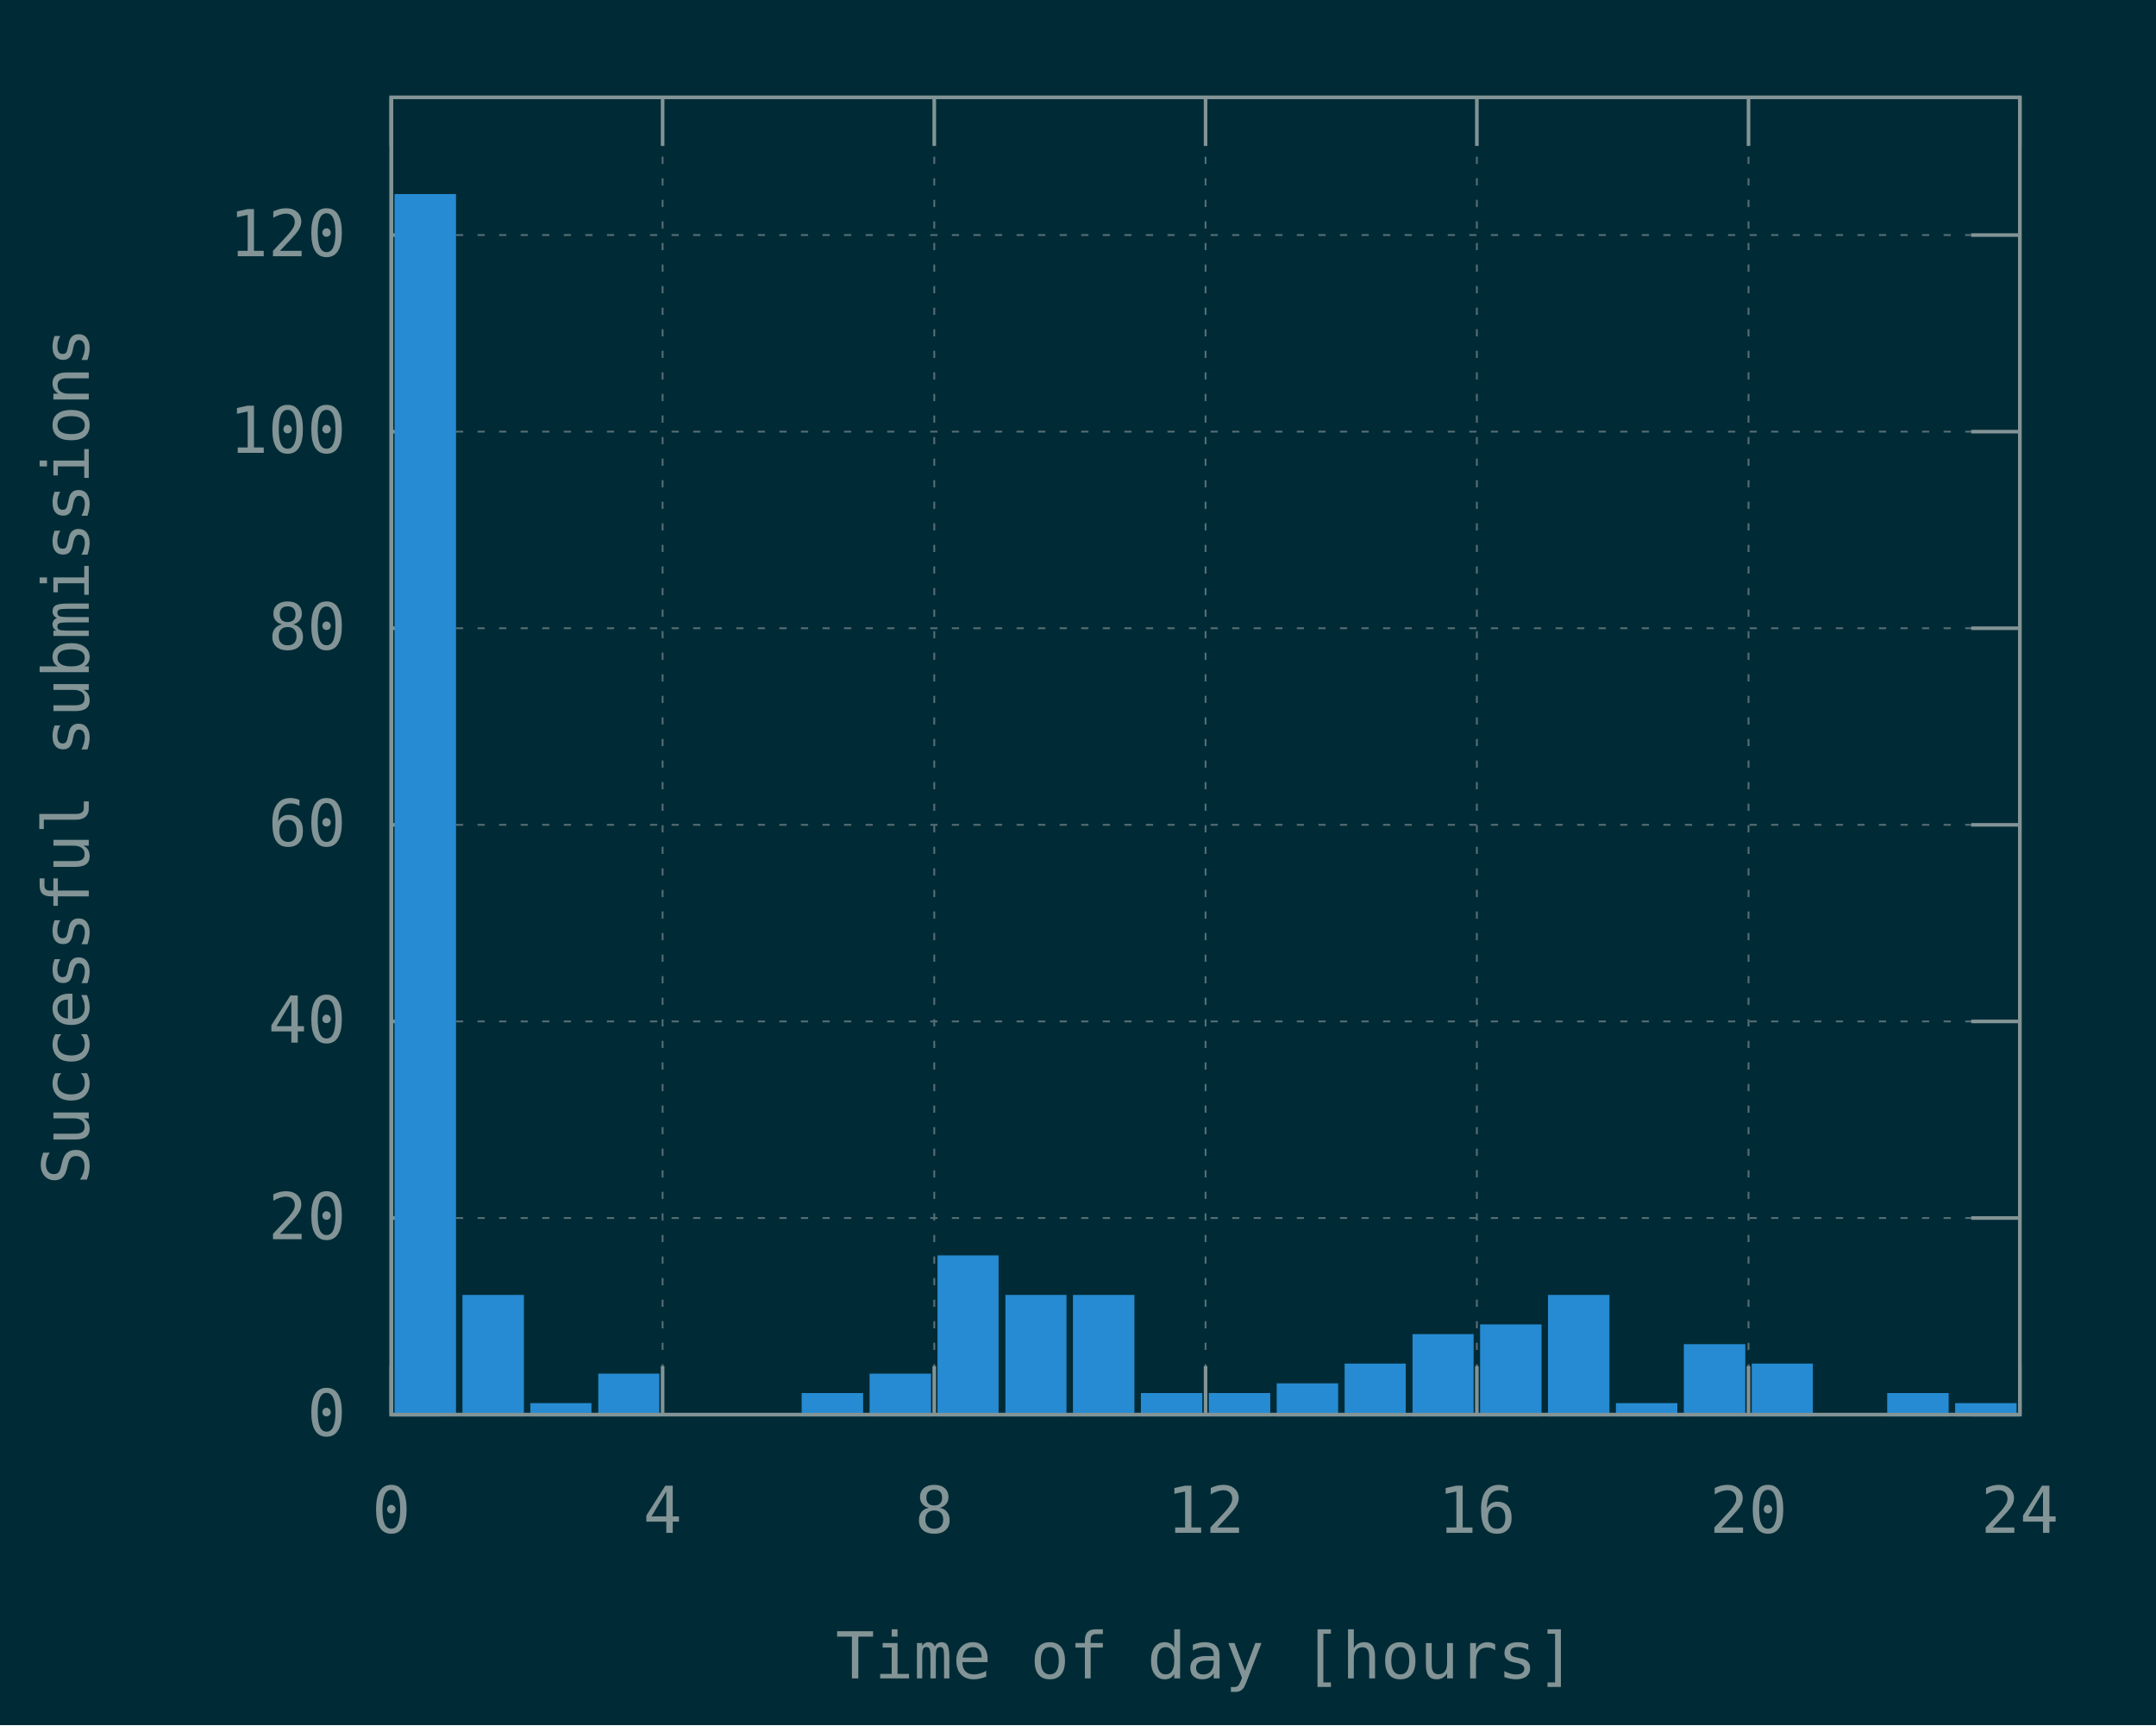
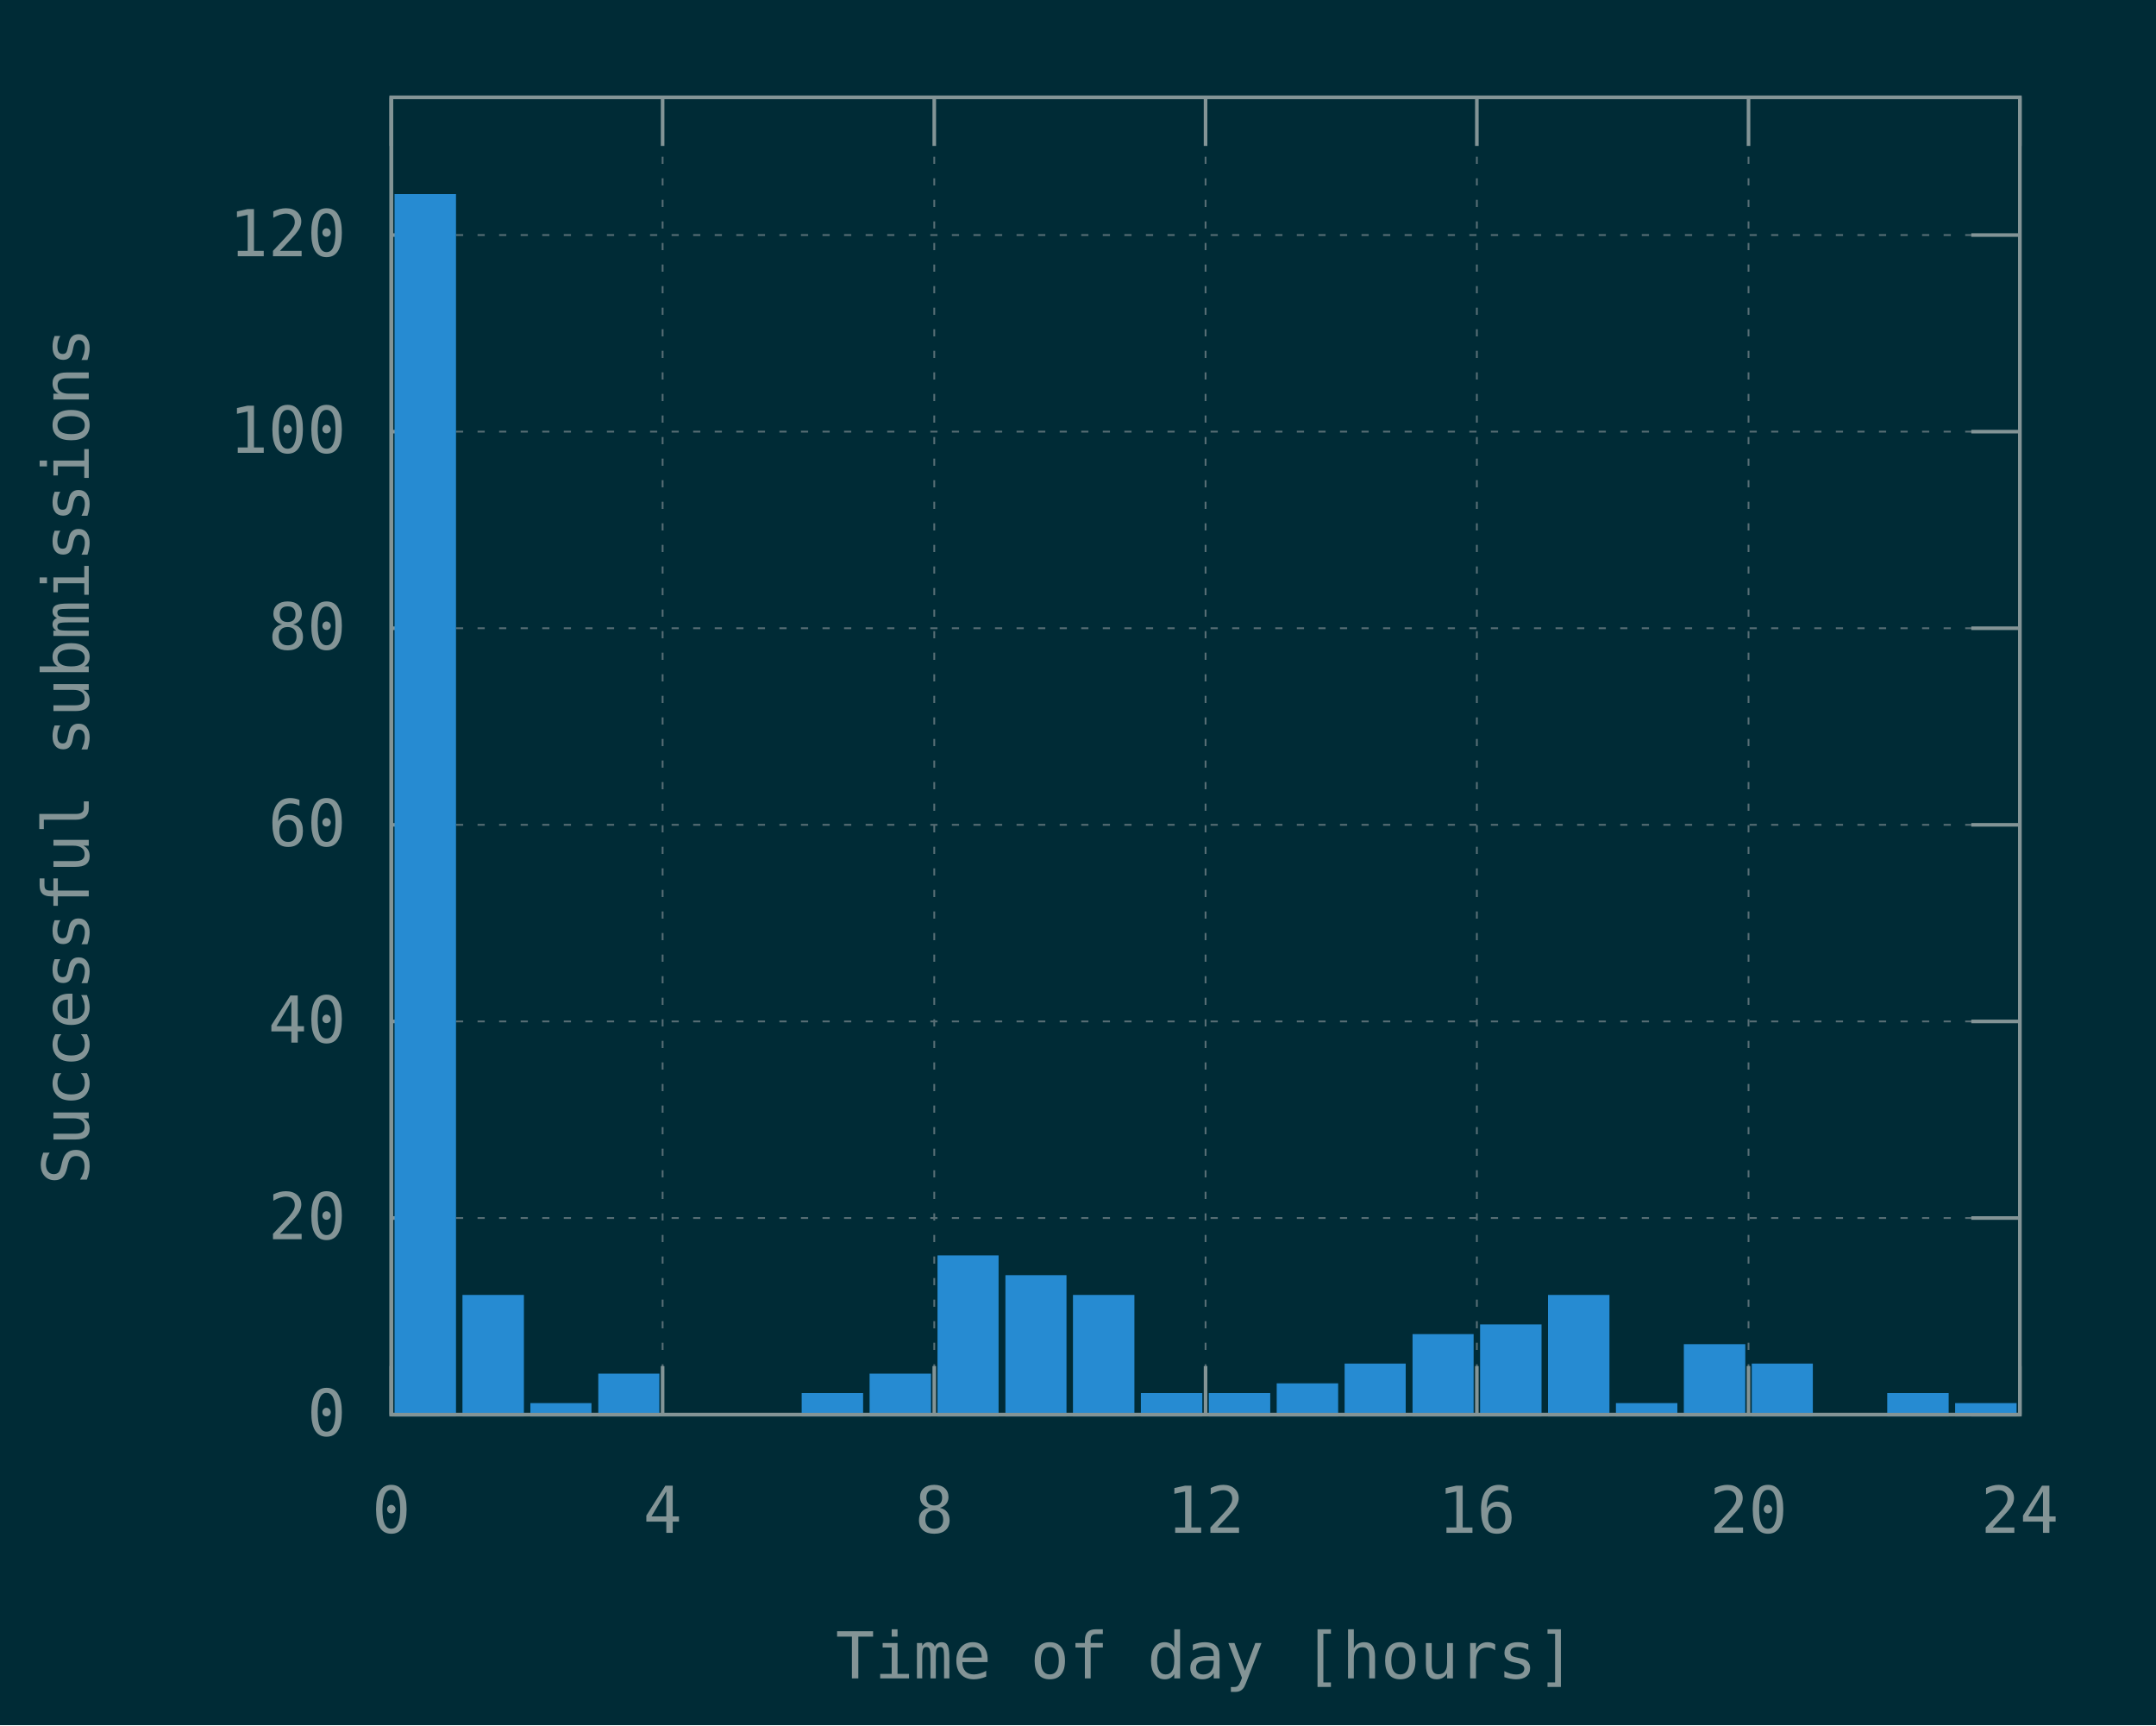
<svg xmlns="http://www.w3.org/2000/svg" xmlns:xlink="http://www.w3.org/1999/xlink" width="600" height="480" viewBox="0 0 600 480">
  <g id="gnuplot_canvas">
    <rect x="0" y="0" width="600" height="480" fill="#002b36" />
    <defs>
      <circle id="gpDot" r="0.5" stroke-width="0.5" stroke="currentColor" />
      <path id="gpPt0" stroke-width="0.148" stroke="currentColor" d="M-1,0 h2 M0,-1 v2" />
      <path id="gpPt1" stroke-width="0.148" stroke="currentColor" d="M-1,-1 L1,1 M1,-1 L-1,1" />
      <path id="gpPt2" stroke-width="0.148" stroke="currentColor" d="M-1,0 L1,0 M0,-1 L0,1 M-1,-1 L1,1 M-1,1 L1,-1" />
      <rect id="gpPt3" stroke-width="0.148" stroke="currentColor" x="-1" y="-1" width="2" height="2" />
      <rect id="gpPt4" stroke-width="0.148" stroke="currentColor" fill="currentColor" x="-1" y="-1" width="2" height="2" />
      <circle id="gpPt5" stroke-width="0.148" stroke="currentColor" cx="0" cy="0" r="1" />
      <use xlink:href="#gpPt5" id="gpPt6" fill="currentColor" stroke="none" />
      <path id="gpPt7" stroke-width="0.148" stroke="currentColor" d="M0,-1.33 L-1.33,0.67 L1.33,0.67 z" />
      <use xlink:href="#gpPt7" id="gpPt8" fill="currentColor" stroke="none" />
      <use xlink:href="#gpPt7" id="gpPt9" stroke="currentColor" transform="rotate(180)" />
      <use xlink:href="#gpPt9" id="gpPt10" fill="currentColor" stroke="none" />
      <use xlink:href="#gpPt3" id="gpPt11" stroke="currentColor" transform="rotate(45)" />
      <use xlink:href="#gpPt11" id="gpPt12" fill="currentColor" stroke="none" />
      <path id="gpPt13" stroke-width="0.148" stroke="currentColor" d="M0,1.330 L1.265,0.411 L0.782,-1.067 L-0.782,-1.076 L-1.265,0.411 z" />
      <use xlink:href="#gpPt13" id="gpPt14" fill="currentColor" stroke="none" />
      <filter id="textbox" filterUnits="objectBoundingBox" x="0" y="0" height="1" width="1">
        <feFlood flood-color="#002B36" flood-opacity="1" result="bgnd" />
        <feComposite in="SourceGraphic" in2="bgnd" operator="atop" />
      </filter>
      <filter id="greybox" filterUnits="objectBoundingBox" x="0" y="0" height="1" width="1">
        <feFlood flood-color="lightgrey" flood-opacity="1" result="grey" />
        <feComposite in="SourceGraphic" in2="grey" operator="atop" />
      </filter>
    </defs>
    <g fill="none" color="#002B36" stroke="currentColor" stroke-width="1.00" stroke-linecap="butt" stroke-linejoin="miter">
</g>
    <g fill="none" color="black" stroke="currentColor" stroke-width="1.00" stroke-linecap="butt" stroke-linejoin="miter">
</g>
    <g fill="none" color="black" stroke="rgb(131, 148, 150)" stroke-width="0.50" stroke-linecap="butt" stroke-linejoin="miter">
</g>
    <g fill="none" color="gray" stroke="currentColor" stroke-width="0.50" stroke-linecap="butt" stroke-linejoin="miter">
      <path stroke="rgb( 88, 110, 117)" stroke-dasharray="2,4" class="gridline" d="M108.9,393.6 L562.1,393.6  " />
    </g>
    <g fill="none" color="gray" stroke="rgb( 88, 110, 117)" stroke-width="1.00" stroke-linecap="butt" stroke-linejoin="miter">
</g>
    <g fill="none" color="black" stroke="currentColor" stroke-width="1.00" stroke-linecap="butt" stroke-linejoin="miter">
      <path stroke="rgb(131, 148, 150)" d="M108.9,393.6 L122.4,393.6 M562.1,393.6 L548.6,393.6  " />
      <g transform="translate(96.3,399.5)" stroke="none" fill="rgb(131,148,150)" font-family="Inconsolata" font-size="18.00" text-anchor="end">
        <text>
          <tspan font-family="Inconsolata"> 0</tspan>
        </text>
      </g>
    </g>
    <g fill="none" color="black" stroke="currentColor" stroke-width="1.00" stroke-linecap="butt" stroke-linejoin="miter">
</g>
    <g fill="none" color="black" stroke="rgb(131, 148, 150)" stroke-width="0.50" stroke-linecap="butt" stroke-linejoin="miter">
</g>
    <g fill="none" color="gray" stroke="currentColor" stroke-width="0.50" stroke-linecap="butt" stroke-linejoin="miter">
      <path stroke="rgb( 88, 110, 117)" stroke-dasharray="2,4" class="gridline" d="M108.9,338.9 L562.1,338.9  " />
    </g>
    <g fill="none" color="gray" stroke="rgb( 88, 110, 117)" stroke-width="1.00" stroke-linecap="butt" stroke-linejoin="miter">
</g>
    <g fill="none" color="black" stroke="currentColor" stroke-width="1.00" stroke-linecap="butt" stroke-linejoin="miter">
      <path stroke="rgb(131, 148, 150)" d="M108.9,338.9 L122.4,338.9 M562.1,338.9 L548.6,338.9  " />
      <g transform="translate(96.3,344.8)" stroke="none" fill="rgb(131,148,150)" font-family="Inconsolata" font-size="18.00" text-anchor="end">
        <text>
          <tspan font-family="Inconsolata"> 20</tspan>
        </text>
      </g>
    </g>
    <g fill="none" color="black" stroke="currentColor" stroke-width="1.00" stroke-linecap="butt" stroke-linejoin="miter">
</g>
    <g fill="none" color="black" stroke="rgb(131, 148, 150)" stroke-width="0.50" stroke-linecap="butt" stroke-linejoin="miter">
</g>
    <g fill="none" color="gray" stroke="currentColor" stroke-width="0.50" stroke-linecap="butt" stroke-linejoin="miter">
      <path stroke="rgb( 88, 110, 117)" stroke-dasharray="2,4" class="gridline" d="M108.9,284.2 L562.1,284.2  " />
    </g>
    <g fill="none" color="gray" stroke="rgb( 88, 110, 117)" stroke-width="1.00" stroke-linecap="butt" stroke-linejoin="miter">
</g>
    <g fill="none" color="black" stroke="currentColor" stroke-width="1.00" stroke-linecap="butt" stroke-linejoin="miter">
      <path stroke="rgb(131, 148, 150)" d="M108.9,284.2 L122.4,284.2 M562.1,284.2 L548.6,284.2  " />
      <g transform="translate(96.3,290.1)" stroke="none" fill="rgb(131,148,150)" font-family="Inconsolata" font-size="18.00" text-anchor="end">
        <text>
          <tspan font-family="Inconsolata"> 40</tspan>
        </text>
      </g>
    </g>
    <g fill="none" color="black" stroke="currentColor" stroke-width="1.00" stroke-linecap="butt" stroke-linejoin="miter">
</g>
    <g fill="none" color="black" stroke="rgb(131, 148, 150)" stroke-width="0.50" stroke-linecap="butt" stroke-linejoin="miter">
</g>
    <g fill="none" color="gray" stroke="currentColor" stroke-width="0.50" stroke-linecap="butt" stroke-linejoin="miter">
      <path stroke="rgb( 88, 110, 117)" stroke-dasharray="2,4" class="gridline" d="M108.9,229.5 L562.1,229.5  " />
    </g>
    <g fill="none" color="gray" stroke="rgb( 88, 110, 117)" stroke-width="1.00" stroke-linecap="butt" stroke-linejoin="miter">
</g>
    <g fill="none" color="black" stroke="currentColor" stroke-width="1.00" stroke-linecap="butt" stroke-linejoin="miter">
      <path stroke="rgb(131, 148, 150)" d="M108.9,229.5 L122.4,229.5 M562.1,229.5 L548.6,229.5  " />
      <g transform="translate(96.3,235.4)" stroke="none" fill="rgb(131,148,150)" font-family="Inconsolata" font-size="18.00" text-anchor="end">
        <text>
          <tspan font-family="Inconsolata"> 60</tspan>
        </text>
      </g>
    </g>
    <g fill="none" color="black" stroke="currentColor" stroke-width="1.00" stroke-linecap="butt" stroke-linejoin="miter">
</g>
    <g fill="none" color="black" stroke="rgb(131, 148, 150)" stroke-width="0.50" stroke-linecap="butt" stroke-linejoin="miter">
</g>
    <g fill="none" color="gray" stroke="currentColor" stroke-width="0.50" stroke-linecap="butt" stroke-linejoin="miter">
      <path stroke="rgb( 88, 110, 117)" stroke-dasharray="2,4" class="gridline" d="M108.9,174.8 L562.1,174.8  " />
    </g>
    <g fill="none" color="gray" stroke="rgb( 88, 110, 117)" stroke-width="1.00" stroke-linecap="butt" stroke-linejoin="miter">
</g>
    <g fill="none" color="black" stroke="currentColor" stroke-width="1.00" stroke-linecap="butt" stroke-linejoin="miter">
      <path stroke="rgb(131, 148, 150)" d="M108.9,174.8 L122.4,174.8 M562.1,174.8 L548.6,174.8  " />
      <g transform="translate(96.3,180.7)" stroke="none" fill="rgb(131,148,150)" font-family="Inconsolata" font-size="18.00" text-anchor="end">
        <text>
          <tspan font-family="Inconsolata"> 80</tspan>
        </text>
      </g>
    </g>
    <g fill="none" color="black" stroke="currentColor" stroke-width="1.00" stroke-linecap="butt" stroke-linejoin="miter">
</g>
    <g fill="none" color="black" stroke="rgb(131, 148, 150)" stroke-width="0.50" stroke-linecap="butt" stroke-linejoin="miter">
</g>
    <g fill="none" color="gray" stroke="currentColor" stroke-width="0.50" stroke-linecap="butt" stroke-linejoin="miter">
      <path stroke="rgb( 88, 110, 117)" stroke-dasharray="2,4" class="gridline" d="M108.9,120.1 L562.1,120.1  " />
    </g>
    <g fill="none" color="gray" stroke="rgb( 88, 110, 117)" stroke-width="1.00" stroke-linecap="butt" stroke-linejoin="miter">
</g>
    <g fill="none" color="black" stroke="currentColor" stroke-width="1.00" stroke-linecap="butt" stroke-linejoin="miter">
      <path stroke="rgb(131, 148, 150)" d="M108.9,120.1 L122.4,120.1 M562.1,120.1 L548.6,120.1  " />
      <g transform="translate(96.3,126.0)" stroke="none" fill="rgb(131,148,150)" font-family="Inconsolata" font-size="18.00" text-anchor="end">
        <text>
          <tspan font-family="Inconsolata"> 100</tspan>
        </text>
      </g>
    </g>
    <g fill="none" color="black" stroke="currentColor" stroke-width="1.00" stroke-linecap="butt" stroke-linejoin="miter">
</g>
    <g fill="none" color="black" stroke="rgb(131, 148, 150)" stroke-width="0.50" stroke-linecap="butt" stroke-linejoin="miter">
</g>
    <g fill="none" color="gray" stroke="currentColor" stroke-width="0.50" stroke-linecap="butt" stroke-linejoin="miter">
      <path stroke="rgb( 88, 110, 117)" stroke-dasharray="2,4" class="gridline" d="M108.9,65.4 L562.1,65.4  " />
    </g>
    <g fill="none" color="gray" stroke="rgb( 88, 110, 117)" stroke-width="1.00" stroke-linecap="butt" stroke-linejoin="miter">
</g>
    <g fill="none" color="black" stroke="currentColor" stroke-width="1.00" stroke-linecap="butt" stroke-linejoin="miter">
      <path stroke="rgb(131, 148, 150)" d="M108.9,65.4 L122.4,65.4 M562.1,65.4 L548.6,65.4  " />
      <g transform="translate(96.3,71.3)" stroke="none" fill="rgb(131,148,150)" font-family="Inconsolata" font-size="18.00" text-anchor="end">
        <text>
          <tspan font-family="Inconsolata"> 120</tspan>
        </text>
      </g>
    </g>
    <g fill="none" color="black" stroke="currentColor" stroke-width="1.00" stroke-linecap="butt" stroke-linejoin="miter">
</g>
    <g fill="none" color="black" stroke="rgb(131, 148, 150)" stroke-width="0.50" stroke-linecap="butt" stroke-linejoin="miter">
</g>
    <g fill="none" color="gray" stroke="currentColor" stroke-width="0.50" stroke-linecap="butt" stroke-linejoin="miter">
      <path stroke="rgb( 88, 110, 117)" stroke-dasharray="2,4" class="gridline" d="M108.9,393.6 L108.9,27.1  " />
    </g>
    <g fill="none" color="gray" stroke="rgb( 88, 110, 117)" stroke-width="1.00" stroke-linecap="butt" stroke-linejoin="miter">
</g>
    <g fill="none" color="black" stroke="currentColor" stroke-width="1.00" stroke-linecap="butt" stroke-linejoin="miter">
      <path stroke="rgb(131, 148, 150)" d="M108.9,393.6 L108.9,380.1 M108.9,27.1 L108.9,40.6  " />
      <g transform="translate(108.9,426.5)" stroke="none" fill="rgb(131,148,150)" font-family="Inconsolata" font-size="18.00" text-anchor="middle">
        <text>
          <tspan font-family="Inconsolata"> 0</tspan>
        </text>
      </g>
    </g>
    <g fill="none" color="black" stroke="currentColor" stroke-width="1.00" stroke-linecap="butt" stroke-linejoin="miter">
</g>
    <g fill="none" color="black" stroke="rgb(131, 148, 150)" stroke-width="0.50" stroke-linecap="butt" stroke-linejoin="miter">
</g>
    <g fill="none" color="gray" stroke="currentColor" stroke-width="0.50" stroke-linecap="butt" stroke-linejoin="miter">
      <path stroke="rgb( 88, 110, 117)" stroke-dasharray="2,4" class="gridline" d="M184.4,393.6 L184.4,27.1  " />
    </g>
    <g fill="none" color="gray" stroke="rgb( 88, 110, 117)" stroke-width="1.00" stroke-linecap="butt" stroke-linejoin="miter">
</g>
    <g fill="none" color="black" stroke="currentColor" stroke-width="1.00" stroke-linecap="butt" stroke-linejoin="miter">
      <path stroke="rgb(131, 148, 150)" d="M184.4,393.6 L184.4,380.1 M184.4,27.1 L184.4,40.6  " />
      <g transform="translate(184.4,426.5)" stroke="none" fill="rgb(131,148,150)" font-family="Inconsolata" font-size="18.00" text-anchor="middle">
        <text>
          <tspan font-family="Inconsolata"> 4</tspan>
        </text>
      </g>
    </g>
    <g fill="none" color="black" stroke="currentColor" stroke-width="1.00" stroke-linecap="butt" stroke-linejoin="miter">
</g>
    <g fill="none" color="black" stroke="rgb(131, 148, 150)" stroke-width="0.50" stroke-linecap="butt" stroke-linejoin="miter">
</g>
    <g fill="none" color="gray" stroke="currentColor" stroke-width="0.50" stroke-linecap="butt" stroke-linejoin="miter">
      <path stroke="rgb( 88, 110, 117)" stroke-dasharray="2,4" class="gridline" d="M260.0,393.6 L260.0,27.1  " />
    </g>
    <g fill="none" color="gray" stroke="rgb( 88, 110, 117)" stroke-width="1.00" stroke-linecap="butt" stroke-linejoin="miter">
</g>
    <g fill="none" color="black" stroke="currentColor" stroke-width="1.00" stroke-linecap="butt" stroke-linejoin="miter">
      <path stroke="rgb(131, 148, 150)" d="M260.0,393.6 L260.0,380.1 M260.0,27.1 L260.0,40.6  " />
      <g transform="translate(260.0,426.5)" stroke="none" fill="rgb(131,148,150)" font-family="Inconsolata" font-size="18.00" text-anchor="middle">
        <text>
          <tspan font-family="Inconsolata"> 8</tspan>
        </text>
      </g>
    </g>
    <g fill="none" color="black" stroke="currentColor" stroke-width="1.00" stroke-linecap="butt" stroke-linejoin="miter">
</g>
    <g fill="none" color="black" stroke="rgb(131, 148, 150)" stroke-width="0.50" stroke-linecap="butt" stroke-linejoin="miter">
</g>
    <g fill="none" color="gray" stroke="currentColor" stroke-width="0.50" stroke-linecap="butt" stroke-linejoin="miter">
      <path stroke="rgb( 88, 110, 117)" stroke-dasharray="2,4" class="gridline" d="M335.5,393.6 L335.5,27.1  " />
    </g>
    <g fill="none" color="gray" stroke="rgb( 88, 110, 117)" stroke-width="1.00" stroke-linecap="butt" stroke-linejoin="miter">
</g>
    <g fill="none" color="black" stroke="currentColor" stroke-width="1.00" stroke-linecap="butt" stroke-linejoin="miter">
      <path stroke="rgb(131, 148, 150)" d="M335.5,393.6 L335.5,380.1 M335.5,27.1 L335.5,40.6  " />
      <g transform="translate(335.5,426.5)" stroke="none" fill="rgb(131,148,150)" font-family="Inconsolata" font-size="18.00" text-anchor="middle">
        <text>
          <tspan font-family="Inconsolata"> 12</tspan>
        </text>
      </g>
    </g>
    <g fill="none" color="black" stroke="currentColor" stroke-width="1.00" stroke-linecap="butt" stroke-linejoin="miter">
</g>
    <g fill="none" color="black" stroke="rgb(131, 148, 150)" stroke-width="0.50" stroke-linecap="butt" stroke-linejoin="miter">
</g>
    <g fill="none" color="gray" stroke="currentColor" stroke-width="0.50" stroke-linecap="butt" stroke-linejoin="miter">
      <path stroke="rgb( 88, 110, 117)" stroke-dasharray="2,4" class="gridline" d="M411.0,393.6 L411.0,27.1  " />
    </g>
    <g fill="none" color="gray" stroke="rgb( 88, 110, 117)" stroke-width="1.00" stroke-linecap="butt" stroke-linejoin="miter">
</g>
    <g fill="none" color="black" stroke="currentColor" stroke-width="1.00" stroke-linecap="butt" stroke-linejoin="miter">
      <path stroke="rgb(131, 148, 150)" d="M411.0,393.6 L411.0,380.1 M411.0,27.1 L411.0,40.6  " />
      <g transform="translate(411.0,426.5)" stroke="none" fill="rgb(131,148,150)" font-family="Inconsolata" font-size="18.00" text-anchor="middle">
        <text>
          <tspan font-family="Inconsolata"> 16</tspan>
        </text>
      </g>
    </g>
    <g fill="none" color="black" stroke="currentColor" stroke-width="1.00" stroke-linecap="butt" stroke-linejoin="miter">
</g>
    <g fill="none" color="black" stroke="rgb(131, 148, 150)" stroke-width="0.50" stroke-linecap="butt" stroke-linejoin="miter">
</g>
    <g fill="none" color="gray" stroke="currentColor" stroke-width="0.50" stroke-linecap="butt" stroke-linejoin="miter">
      <path stroke="rgb( 88, 110, 117)" stroke-dasharray="2,4" class="gridline" d="M486.6,393.6 L486.6,40.6 L486.6,27.1  " />
    </g>
    <g fill="none" color="gray" stroke="rgb( 88, 110, 117)" stroke-width="1.00" stroke-linecap="butt" stroke-linejoin="miter">
</g>
    <g fill="none" color="black" stroke="currentColor" stroke-width="1.00" stroke-linecap="butt" stroke-linejoin="miter">
      <path stroke="rgb(131, 148, 150)" d="M486.6,393.6 L486.6,380.1 M486.6,27.1 L486.6,40.6  " />
      <g transform="translate(486.6,426.5)" stroke="none" fill="rgb(131,148,150)" font-family="Inconsolata" font-size="18.00" text-anchor="middle">
        <text>
          <tspan font-family="Inconsolata"> 20</tspan>
        </text>
      </g>
    </g>
    <g fill="none" color="black" stroke="currentColor" stroke-width="1.00" stroke-linecap="butt" stroke-linejoin="miter">
</g>
    <g fill="none" color="black" stroke="rgb(131, 148, 150)" stroke-width="0.50" stroke-linecap="butt" stroke-linejoin="miter">
</g>
    <g fill="none" color="gray" stroke="currentColor" stroke-width="0.50" stroke-linecap="butt" stroke-linejoin="miter">
      <path stroke="rgb( 88, 110, 117)" stroke-dasharray="2,4" class="gridline" d="M562.1,393.6 L562.1,27.1  " />
    </g>
    <g fill="none" color="gray" stroke="rgb( 88, 110, 117)" stroke-width="1.00" stroke-linecap="butt" stroke-linejoin="miter">
</g>
    <g fill="none" color="black" stroke="currentColor" stroke-width="1.00" stroke-linecap="butt" stroke-linejoin="miter">
      <path stroke="rgb(131, 148, 150)" d="M562.1,393.6 L562.1,380.1 M562.1,27.1 L562.1,40.6  " />
      <g transform="translate(562.1,426.5)" stroke="none" fill="rgb(131,148,150)" font-family="Inconsolata" font-size="18.00" text-anchor="middle">
        <text>
          <tspan font-family="Inconsolata"> 24</tspan>
        </text>
      </g>
    </g>
    <g fill="none" color="black" stroke="currentColor" stroke-width="1.00" stroke-linecap="butt" stroke-linejoin="miter">
</g>
    <g fill="none" color="black" stroke="currentColor" stroke-width="1.00" stroke-linecap="butt" stroke-linejoin="miter">
      <path stroke="rgb(131, 148, 150)" d="M108.9,27.1 L108.9,393.6 L562.1,393.6 L562.1,27.1 L108.9,27.1 Z  " />
    </g>
    <g fill="none" color="black" stroke="currentColor" stroke-width="1.00" stroke-linecap="butt" stroke-linejoin="miter">
      <g transform="translate(24.7,210.4) rotate(270)" stroke="none" fill="rgb(131,148,150)" font-family="Inconsolata" font-size="18.00" text-anchor="middle">
        <text>
          <tspan font-family="Inconsolata">Successful submissions</tspan>
        </text>
      </g>
    </g>
    <g fill="none" color="black" stroke="currentColor" stroke-width="1.00" stroke-linecap="butt" stroke-linejoin="miter">
      <g transform="translate(335.5,467.0)" stroke="none" fill="rgb(131,148,150)" font-family="Inconsolata" font-size="18.00" text-anchor="middle">
        <text>
          <tspan font-family="Inconsolata">Time of day [hours]</tspan>
        </text>
      </g>
    </g>
    <g fill="none" color="black" stroke="currentColor" stroke-width="1.00" stroke-linecap="butt" stroke-linejoin="miter">
</g>
    <g id="gnuplot_plot_1">
      <g fill="none" color="black" stroke="currentColor" stroke-width="1.00" stroke-linecap="butt" stroke-linejoin="miter">
        <g stroke="none" shape-rendering="crispEdges">
          <polygon fill="rgb( 38, 139, 210)" points="110.3,393.6 126.5,393.6 126.5,54.4 110.3,54.4 " />
        </g>
        <path stroke="rgb( 38, 139, 210)" d="M110.3,393.6 L110.3,54.5 L126.4,54.5 L126.4,393.6 L110.3,393.6 Z  " />
        <g stroke="none" shape-rendering="crispEdges">
          <polygon fill="rgb( 38, 139, 210)" points="129.2,393.6 145.4,393.6 145.4,360.7 129.2,360.7 " />
        </g>
        <path stroke="rgb( 38, 139, 210)" d="M129.2,393.6 L129.2,360.8 L145.3,360.8 L145.3,393.6 L129.2,393.6 Z  " />
        <g stroke="none" shape-rendering="crispEdges">
          <polygon fill="rgb( 38, 139, 210)" points="148.1,393.6 164.2,393.6 164.2,390.8 148.1,390.8 " />
        </g>
        <path stroke="rgb( 38, 139, 210)" d="M148.1,393.6 L148.1,390.9 L164.1,390.9 L164.1,393.6 L148.1,393.6 Z  " />
        <g stroke="none" shape-rendering="crispEdges">
          <polygon fill="rgb( 38, 139, 210)" points="167.0,393.6 183.1,393.6 183.1,382.6 167.0,382.6 " />
        </g>
        <path stroke="rgb( 38, 139, 210)" d="M167.0,393.6 L167.0,382.7 L183.0,382.7 L183.0,393.6 L167.0,393.6 Z  " />
        <g stroke="none" shape-rendering="crispEdges">
          <polygon fill="rgb( 38, 139, 210)" points="223.6,393.6 239.8,393.6 239.8,388.0 223.6,388.0 " />
        </g>
        <path stroke="rgb( 38, 139, 210)" d="M223.6,393.6 L223.6,388.1 L239.7,388.1 L239.7,393.6 L223.6,393.6 Z  " />
        <g stroke="none" shape-rendering="crispEdges">
          <polygon fill="rgb( 38, 139, 210)" points="242.5,393.6 258.7,393.6 258.7,382.6 242.5,382.6 " />
        </g>
        <path stroke="rgb( 38, 139, 210)" d="M242.5,393.6 L242.5,382.7 L258.6,382.7 L258.6,393.6 L242.5,393.6 Z  " />
        <g stroke="none" shape-rendering="crispEdges">
          <polygon fill="rgb( 38, 139, 210)" points="261.4,393.6 277.5,393.6 277.5,349.7 261.4,349.7 " />
        </g>
        <path stroke="rgb( 38, 139, 210)" d="M261.4,393.6 L261.4,349.8 L277.4,349.8 L277.4,393.6 L261.4,393.6 Z  " />
        <g stroke="none" shape-rendering="crispEdges">
-           <polygon fill="rgb( 38, 139, 210)" points="280.3,393.6 296.4,393.6 296.4,360.7 280.3,360.7 " />
-         </g>
-         <path stroke="rgb( 38, 139, 210)" d="M280.3,393.6 L280.3,360.8 L296.3,360.8 L296.3,393.6 L280.3,393.6 Z  " />
+           <polygon fill="rgb( 38, 139, 210)" points="280.3,393.6 296.4,393.6 296.4,355.2 280.3,355.2 " />
+         </g>
+         <path stroke="rgb( 38, 139, 210)" d="M280.3,393.6 L280.3,355.3 L296.3,355.3 L296.3,393.6 L280.3,393.6 Z  " />
        <g stroke="none" shape-rendering="crispEdges">
          <polygon fill="rgb( 38, 139, 210)" points="299.1,393.6 315.3,393.6 315.3,360.7 299.1,360.7 " />
        </g>
        <path stroke="rgb( 38, 139, 210)" d="M299.1,393.6 L299.1,360.8 L315.2,360.8 L315.2,393.6 L299.1,393.6 Z  " />
        <g stroke="none" shape-rendering="crispEdges">
          <polygon fill="rgb( 38, 139, 210)" points="318.0,393.6 334.2,393.6 334.2,388.0 318.0,388.0 " />
        </g>
        <path stroke="rgb( 38, 139, 210)" d="M318.0,393.6 L318.0,388.1 L334.1,388.1 L334.1,393.6 L318.0,393.6 Z  " />
        <g stroke="none" shape-rendering="crispEdges">
          <polygon fill="rgb( 38, 139, 210)" points="336.9,393.6 353.1,393.6 353.1,388.0 336.9,388.0 " />
        </g>
        <path stroke="rgb( 38, 139, 210)" d="M336.9,393.6 L336.9,388.1 L353.0,388.1 L353.0,393.6 L336.9,393.6 Z  " />
        <g stroke="none" shape-rendering="crispEdges">
          <polygon fill="rgb( 38, 139, 210)" points="355.8,393.6 372.0,393.6 372.0,385.3 355.8,385.3 " />
        </g>
        <path stroke="rgb( 38, 139, 210)" d="M355.8,393.6 L355.8,385.4 L371.9,385.4 L371.9,393.6 L355.8,393.6 Z  " />
        <g stroke="none" shape-rendering="crispEdges">
          <polygon fill="rgb( 38, 139, 210)" points="374.7,393.6 390.8,393.6 390.8,379.8 374.7,379.8 " />
        </g>
        <path stroke="rgb( 38, 139, 210)" d="M374.7,393.6 L374.7,379.9 L390.7,379.9 L390.7,393.6 L374.7,393.6 Z  " />
        <g stroke="none" shape-rendering="crispEdges">
          <polygon fill="rgb( 38, 139, 210)" points="393.6,393.6 409.7,393.6 409.7,371.6 393.6,371.6 " />
        </g>
        <path stroke="rgb( 38, 139, 210)" d="M393.6,393.6 L393.6,371.7 L409.6,371.7 L409.6,393.6 L393.6,393.6 Z  " />
        <g stroke="none" shape-rendering="crispEdges">
          <polygon fill="rgb( 38, 139, 210)" points="412.4,393.6 428.6,393.6 428.6,368.9 412.4,368.9 " />
        </g>
        <path stroke="rgb( 38, 139, 210)" d="M412.4,393.6 L412.4,369.0 L428.5,369.0 L428.5,393.6 L412.4,393.6 Z  " />
        <g stroke="none" shape-rendering="crispEdges">
          <polygon fill="rgb( 38, 139, 210)" points="431.3,393.6 447.5,393.6 447.5,360.7 431.3,360.7 " />
        </g>
        <path stroke="rgb( 38, 139, 210)" d="M431.3,393.6 L431.3,360.8 L447.4,360.8 L447.4,393.6 L431.3,393.6 Z  " />
        <g stroke="none" shape-rendering="crispEdges">
          <polygon fill="rgb( 38, 139, 210)" points="450.2,393.6 466.4,393.6 466.4,390.8 450.2,390.8 " />
        </g>
        <path stroke="rgb( 38, 139, 210)" d="M450.2,393.6 L450.2,390.9 L466.3,390.9 L466.3,393.6 L450.2,393.6 Z  " />
        <g stroke="none" shape-rendering="crispEdges">
          <polygon fill="rgb( 38, 139, 210)" points="469.1,393.6 485.3,393.6 485.3,374.4 469.1,374.4 " />
        </g>
        <path stroke="rgb( 38, 139, 210)" d="M469.1,393.6 L469.1,374.5 L485.2,374.5 L485.2,393.6 L469.1,393.6 Z  " />
        <g stroke="none" shape-rendering="crispEdges">
          <polygon fill="rgb( 38, 139, 210)" points="488.0,393.6 504.1,393.6 504.1,379.8 488.0,379.8 " />
        </g>
        <path stroke="rgb( 38, 139, 210)" d="M488.0,393.6 L488.0,379.9 L504.0,379.9 L504.0,393.6 L488.0,393.6 Z  " />
        <g stroke="none" shape-rendering="crispEdges">
          <polygon fill="rgb( 38, 139, 210)" points="525.7,393.6 541.9,393.6 541.9,388.0 525.7,388.0 " />
        </g>
        <path stroke="rgb( 38, 139, 210)" d="M525.7,393.6 L525.7,388.1 L541.8,388.1 L541.8,393.6 L525.7,393.6 Z  " />
        <g stroke="none" shape-rendering="crispEdges">
          <polygon fill="rgb( 38, 139, 210)" points="544.6,393.6 560.8,393.6 560.8,390.8 544.6,390.8 " />
        </g>
        <path stroke="rgb( 38, 139, 210)" d="M544.6,393.6 L544.6,390.9 L560.7,390.9 L560.7,393.6 L544.6,393.6 Z  " />
      </g>
    </g>
    <g fill="none" color="#002B36" stroke="rgb( 38, 139, 210)" stroke-width="2.00" stroke-linecap="butt" stroke-linejoin="miter">
</g>
    <g fill="none" color="black" stroke="currentColor" stroke-width="2.00" stroke-linecap="butt" stroke-linejoin="miter">
</g>
    <g fill="none" color="black" stroke="black" stroke-width="1.00" stroke-linecap="butt" stroke-linejoin="miter">
</g>
    <g fill="none" color="black" stroke="currentColor" stroke-width="1.00" stroke-linecap="butt" stroke-linejoin="miter">
      <path stroke="rgb(131, 148, 150)" d="M108.9,27.1 L108.9,393.6 L562.1,393.6 L562.1,27.1 L108.9,27.1 Z  " />
    </g>
    <g fill="none" color="black" stroke="currentColor" stroke-width="1.00" stroke-linecap="butt" stroke-linejoin="miter">
</g>
  </g>
</svg>
